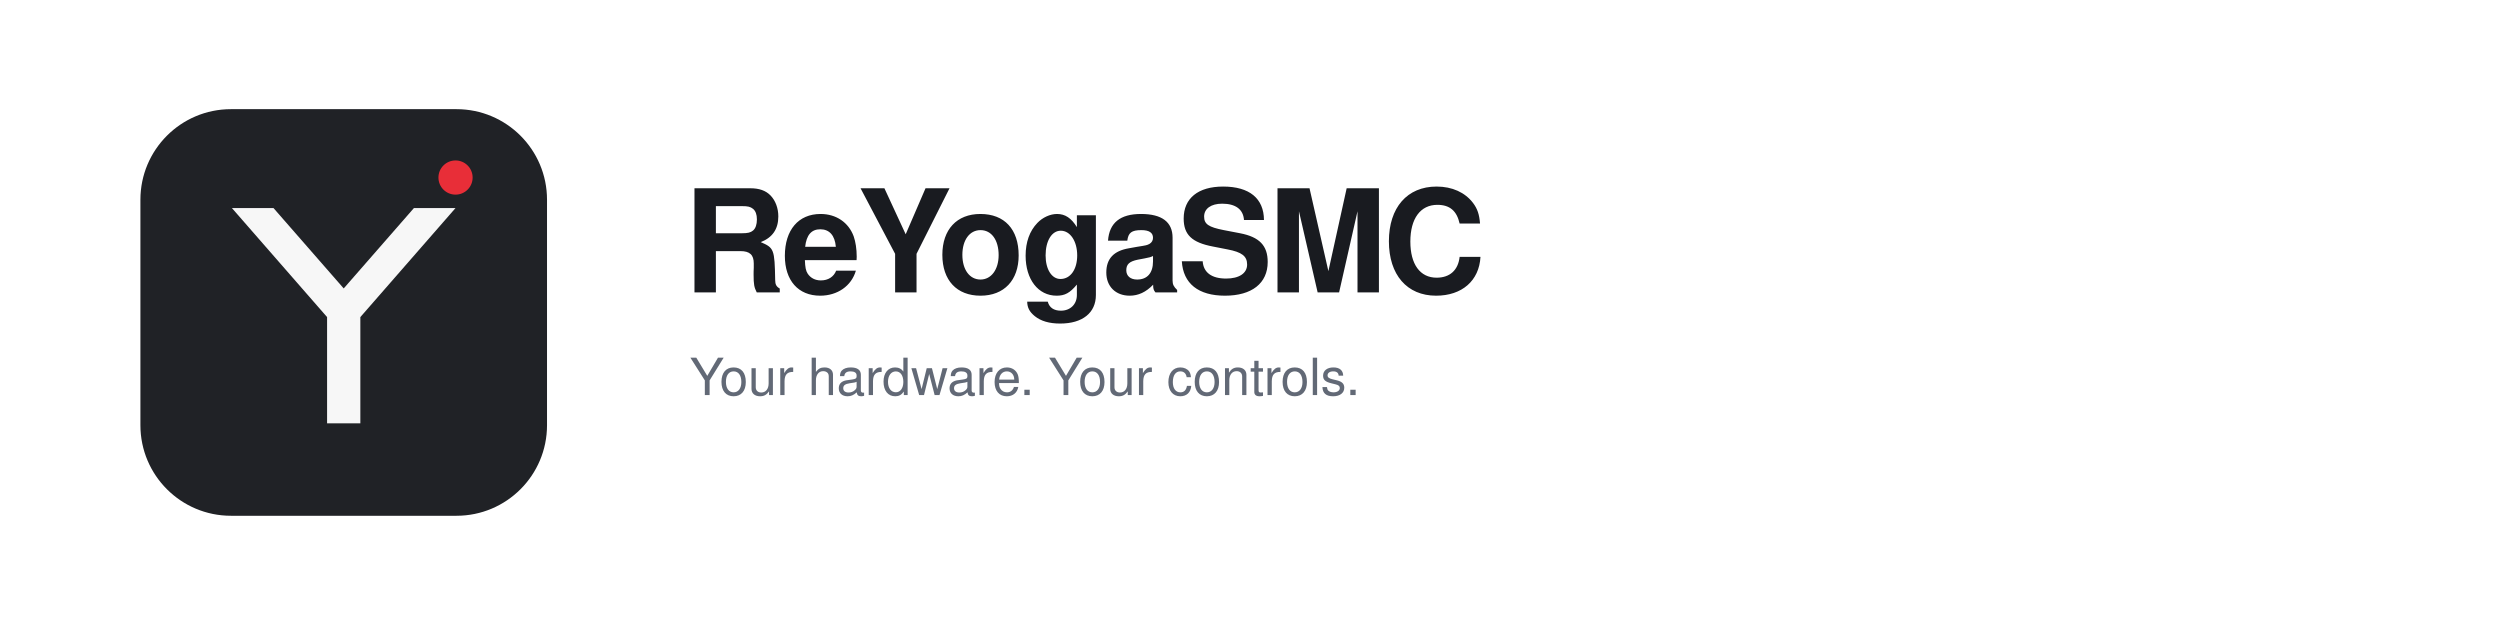
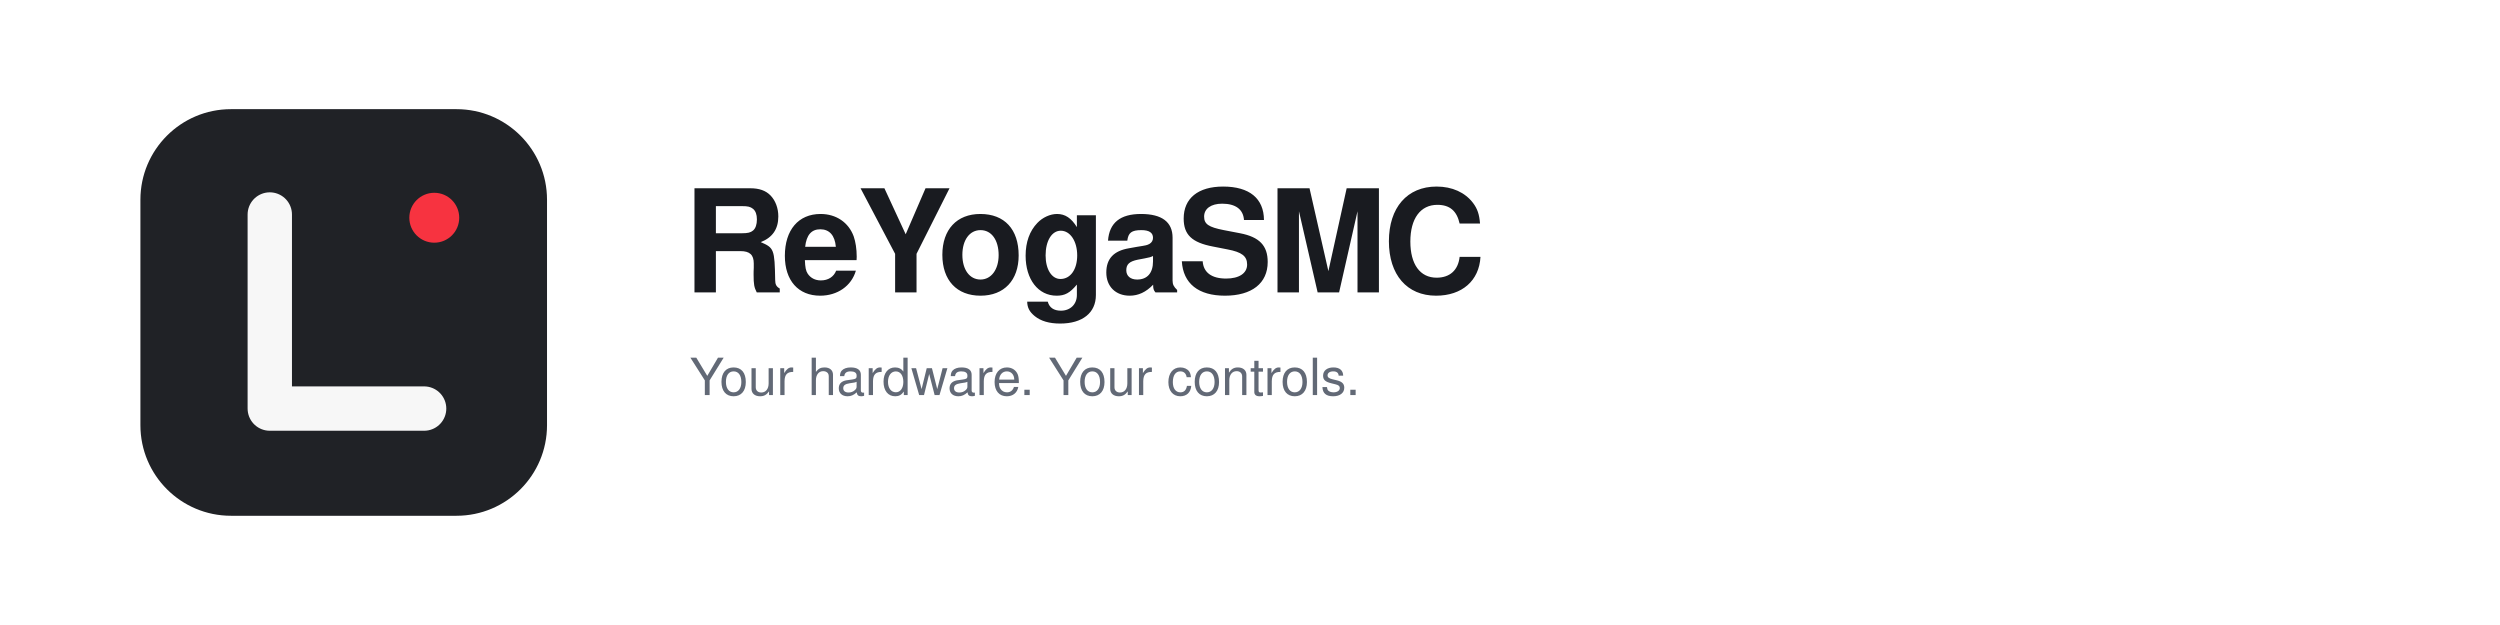
<svg xmlns="http://www.w3.org/2000/svg" width="1120" height="280" viewBox="0 0 1120 280">
  <g transform="translate(48 34) scale(.207)">
    <rect x="72" y="72" width="880" height="880" rx="196" fill="#202226" />
-     <path d="M270 286h90l152 174 152-174h90L548 522v230h-72V522Z" fill="#f7f7f7" />
-     <circle cx="754" cy="220" r="37" fill="#e82e38" />
+     <path d="M352 300v420h334" fill="none" stroke="#f7f7f7" stroke-width="96" stroke-linecap="round" stroke-linejoin="round" />
+     <circle cx="708" cy="307" r="54" fill="#f73340" />
  </g>
  <text x="306" y="131" fill="#191b20" font-family="-apple-system,BlinkMacSystemFont,Segoe UI,Helvetica,Arial,sans-serif" font-size="64" font-weight="650" letter-spacing="-2">ReYogaSMC</text>
  <text x="309" y="177" fill="#626976" font-family="-apple-system,BlinkMacSystemFont,Segoe UI,Helvetica,Arial,sans-serif" font-size="23">Your hardware. Your controls.</text>
</svg>
